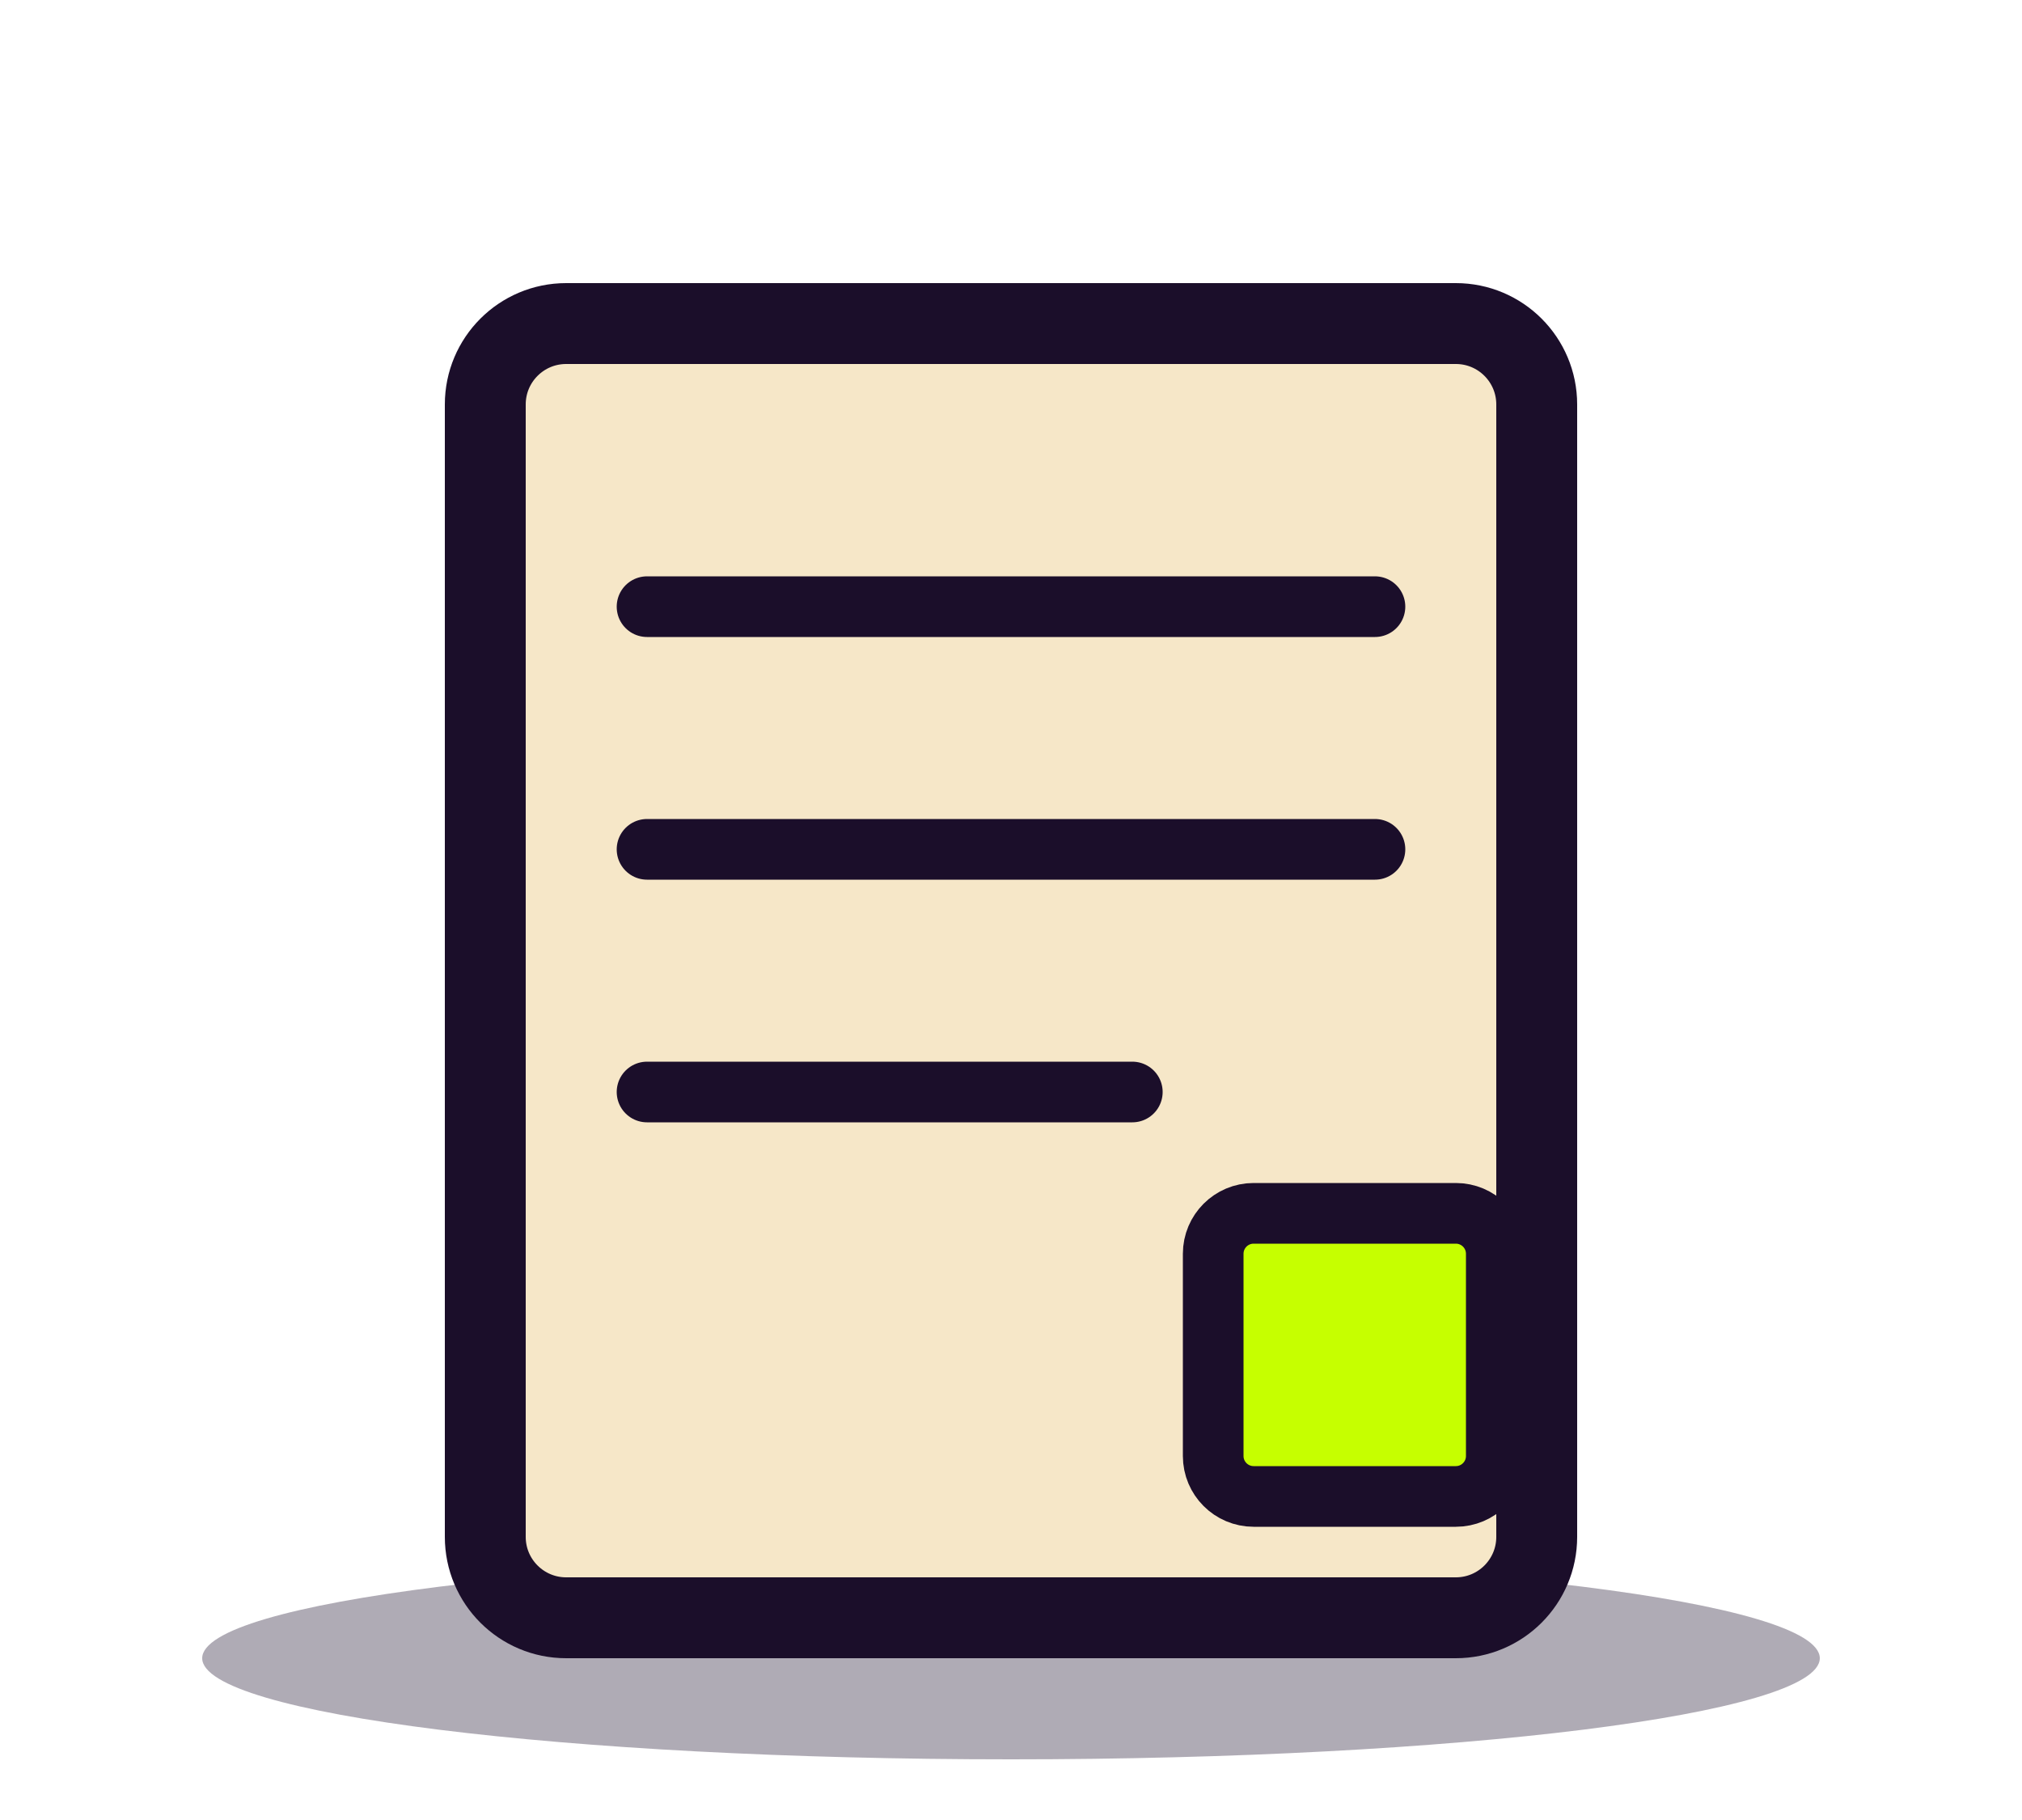
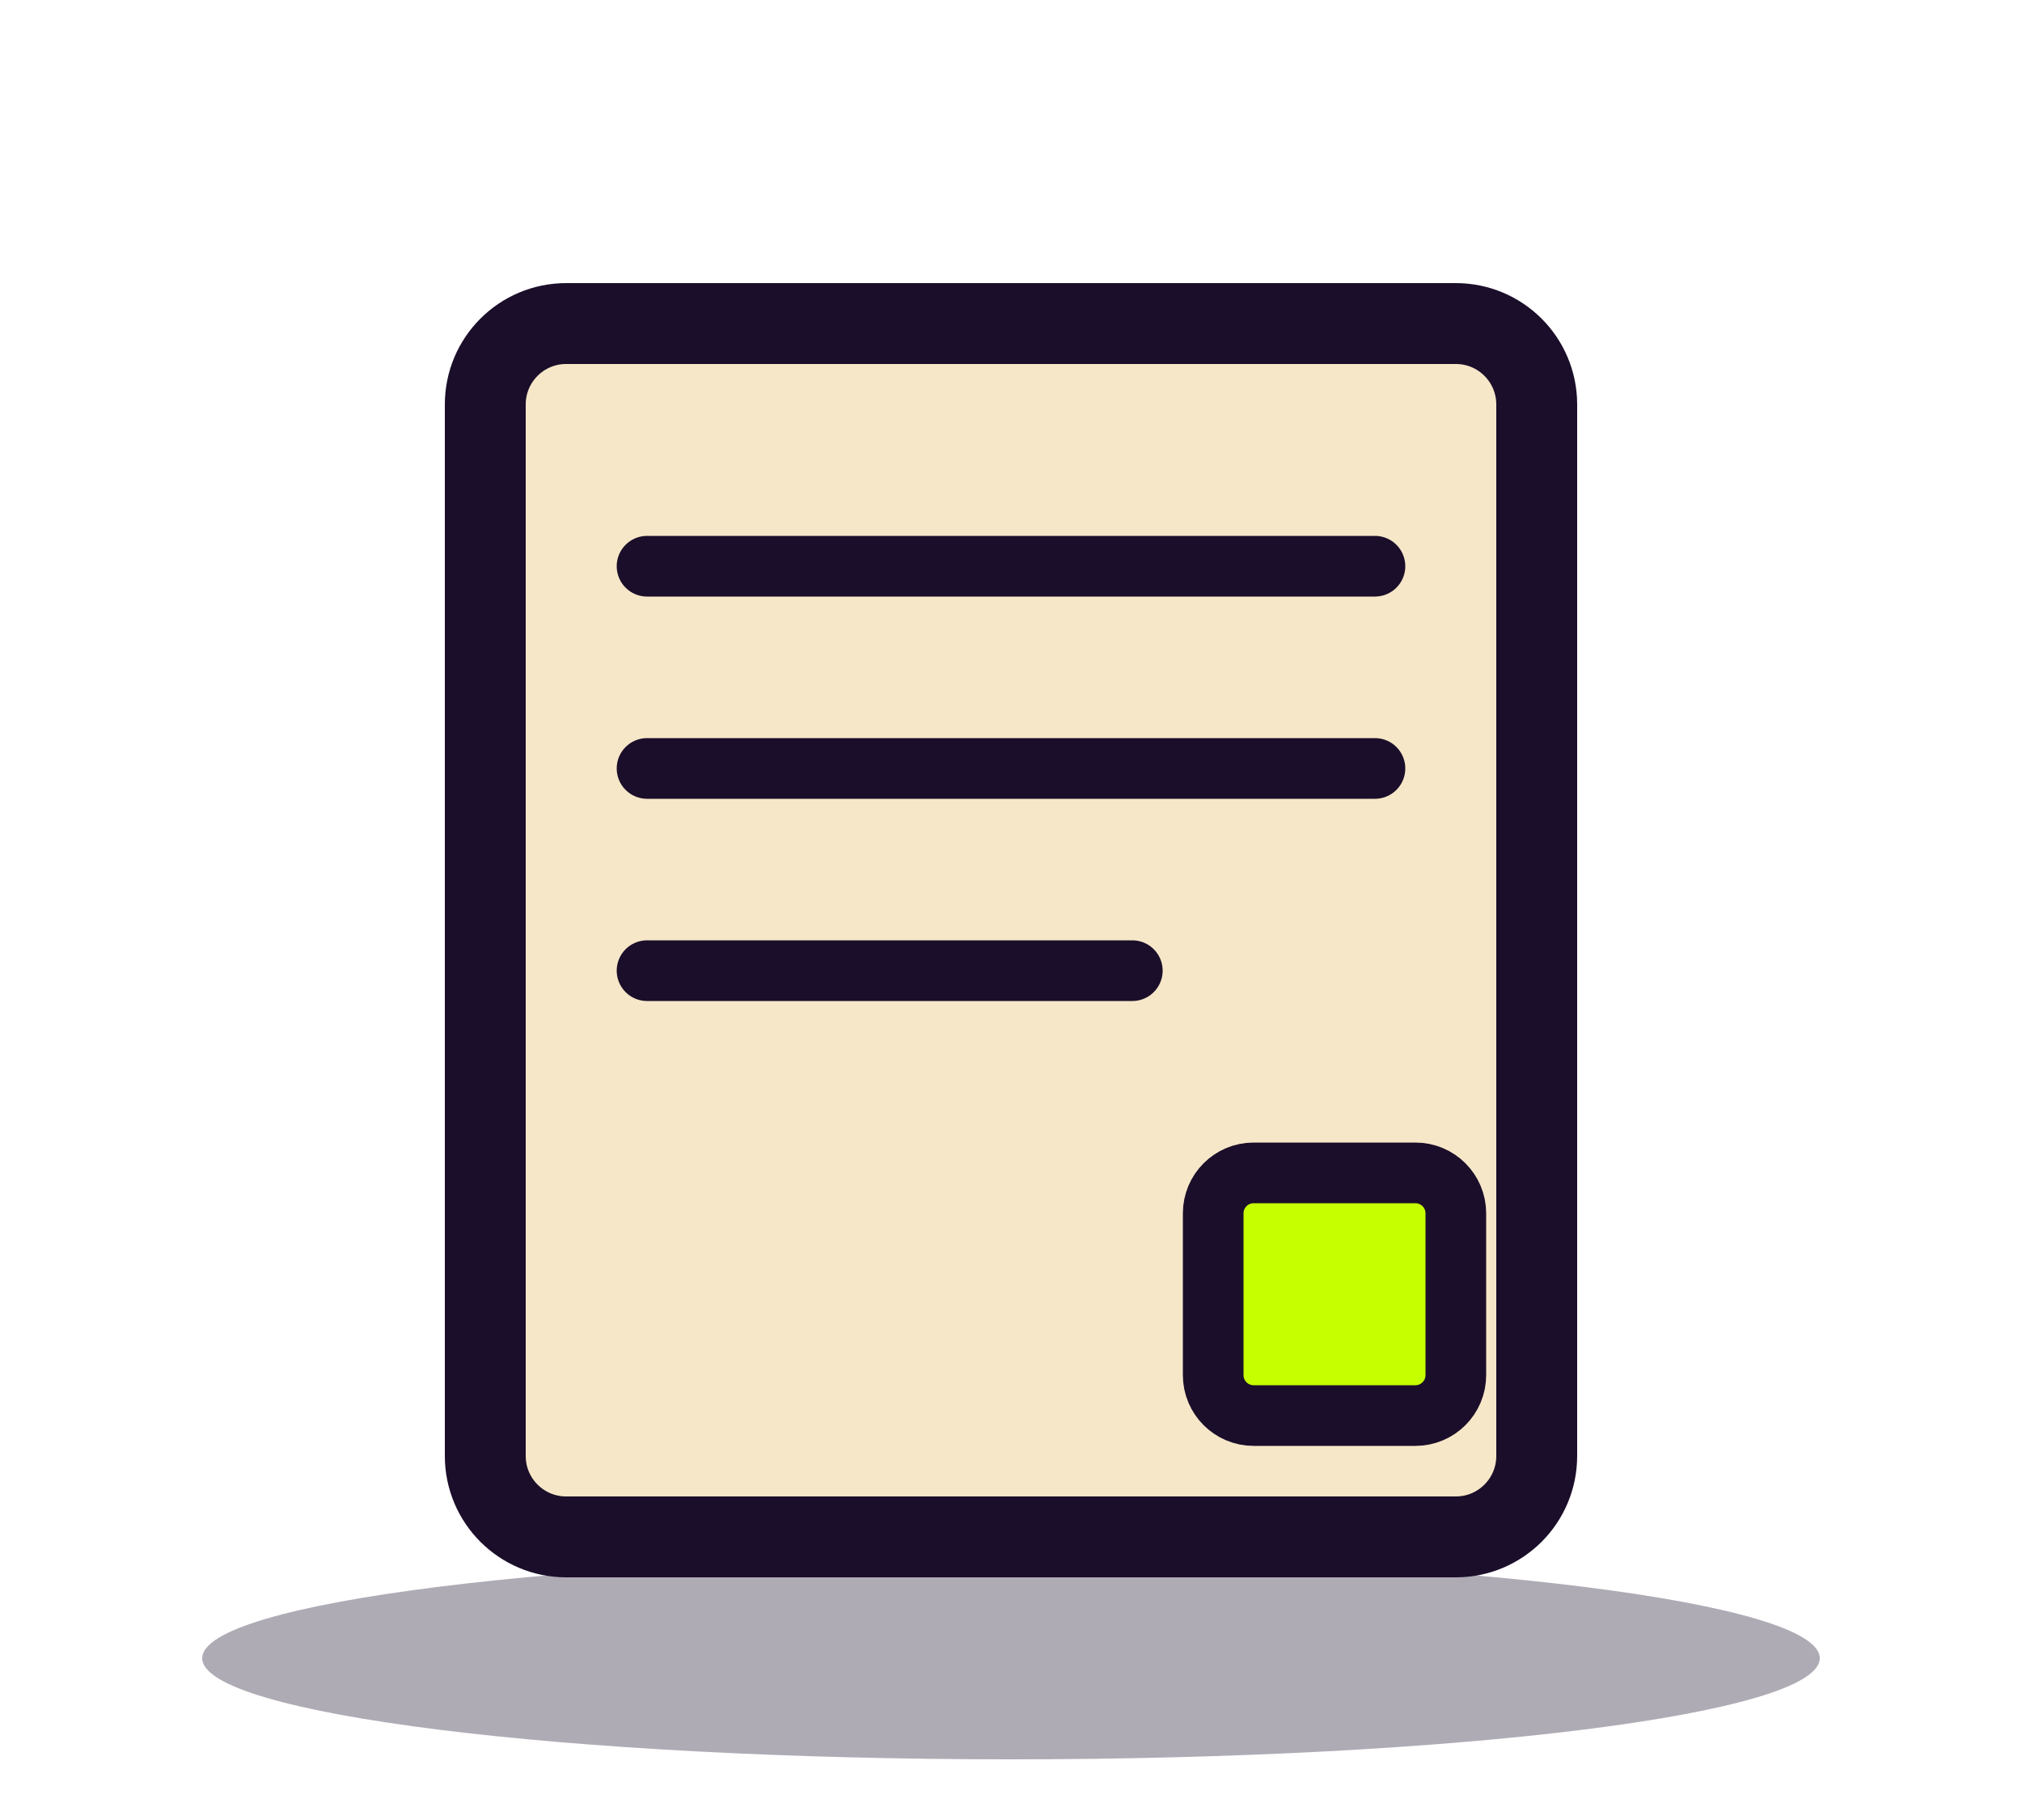
<svg xmlns="http://www.w3.org/2000/svg" width="100" height="90" viewBox="0 0 100 90">
  <ellipse cx="50" cy="82" rx="40" ry="5" fill="#1B0E2A" opacity="0.35" />
-   <rect x="24" y="16" width="52" height="64" rx="4" fill="#F6E7C8" stroke="#1B0E2A" stroke-width="4" />
-   <path d="M32 30 L68 30 M32 42 L68 42 M32 54 L56 54" stroke="#1B0E2A" stroke-width="3" stroke-linecap="round" />
-   <rect x="60" y="60" width="14" height="14" rx="2" fill="#C6FF00" stroke="#1B0E2A" stroke-width="3" />
+   <rect x="24" y="16" width="52" height="60" rx="4" fill="#F6E7C8" stroke="#1B0E2A" stroke-width="4" />
+   <path d="M32 28 L68 28 M32 38 L68 38 M32 48 L56 48" stroke="#1B0E2A" stroke-width="3" stroke-linecap="round" />
+   <rect x="60" y="58" width="12" height="12" rx="2" fill="#C6FF00" stroke="#1B0E2A" stroke-width="3" />
</svg>
